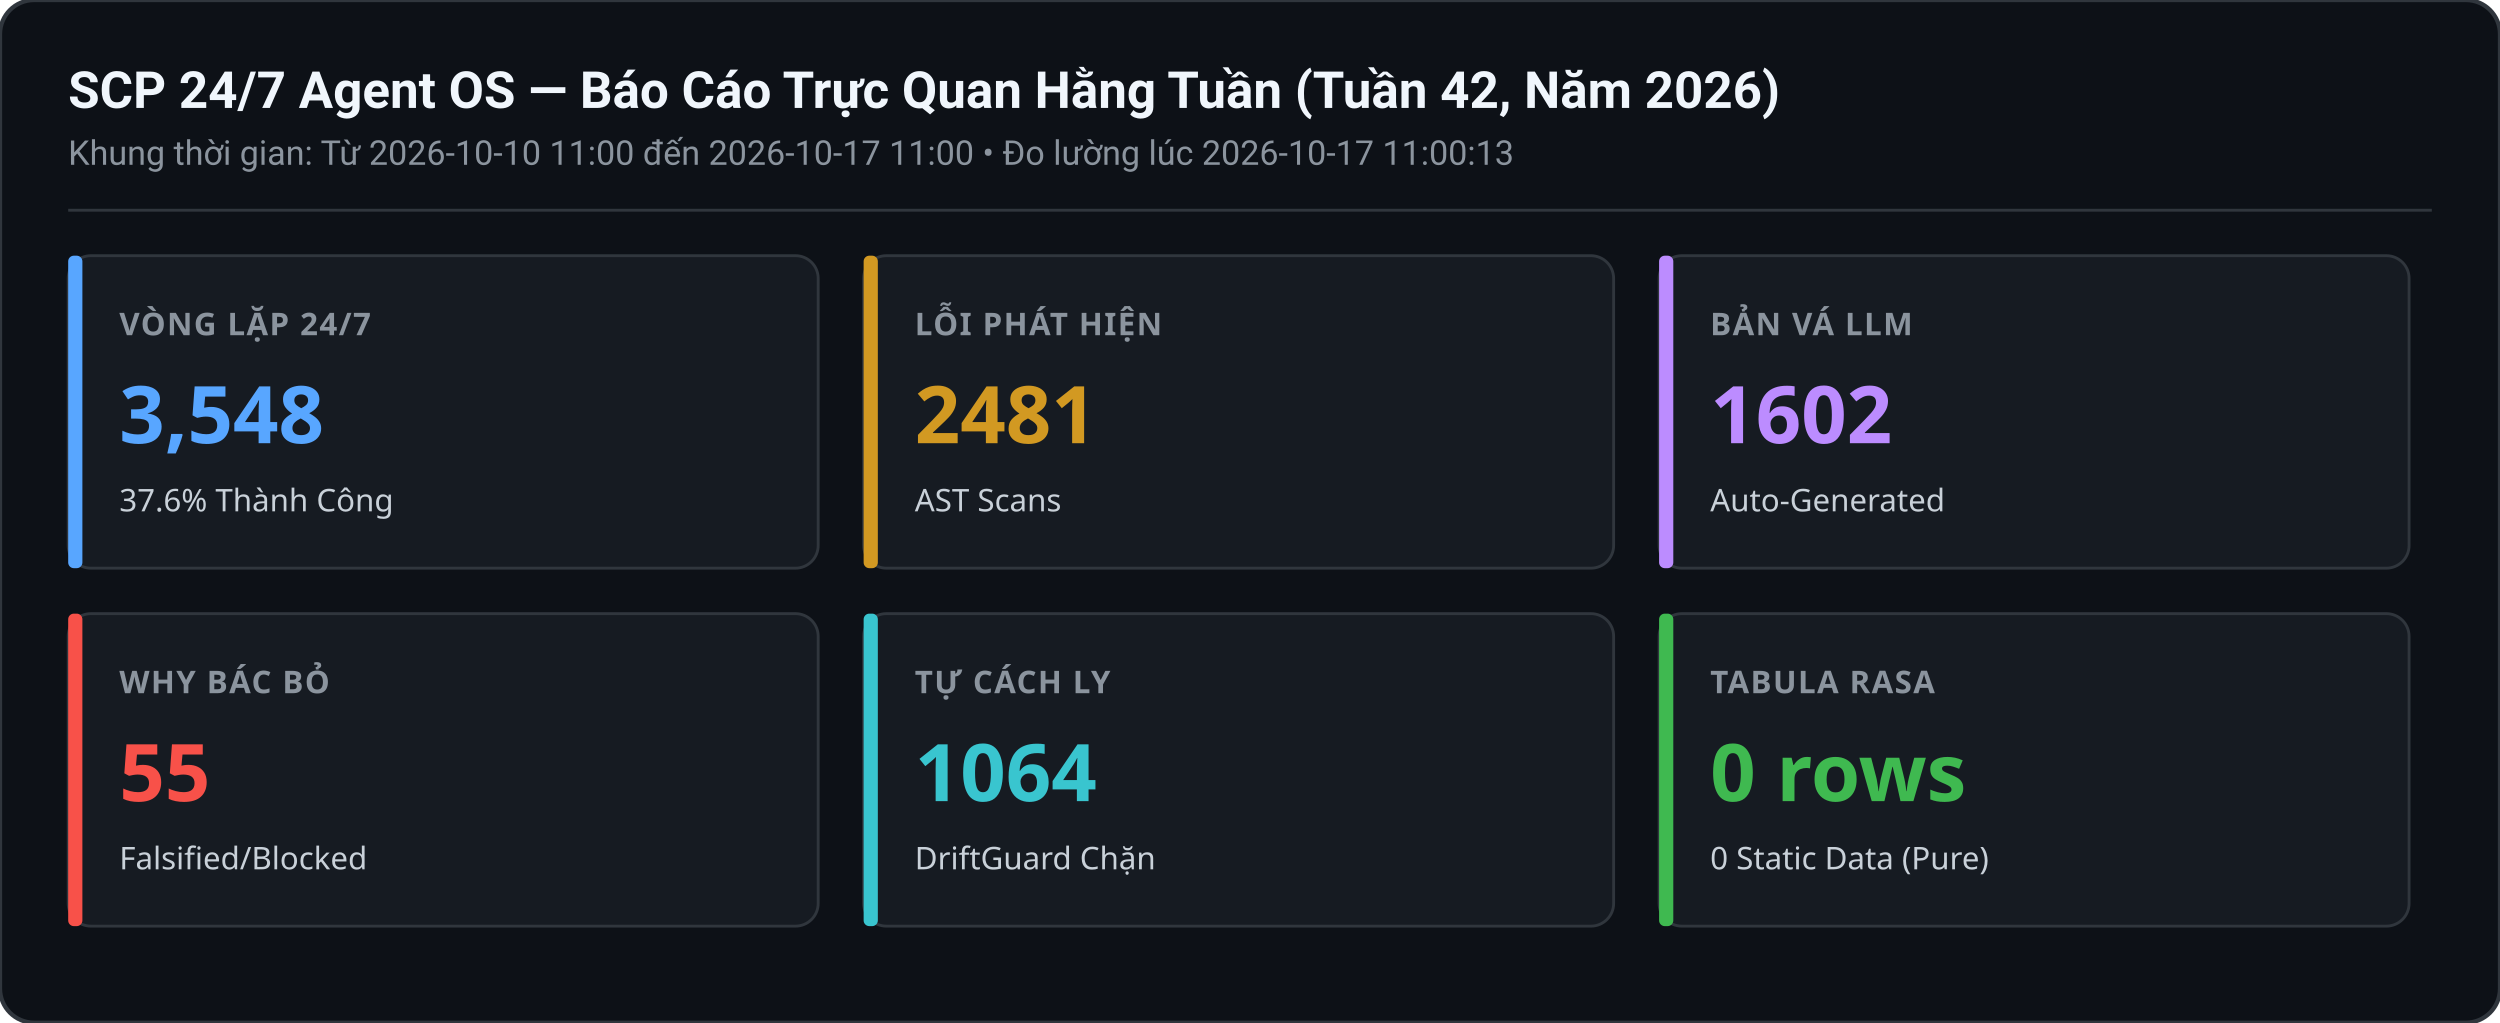
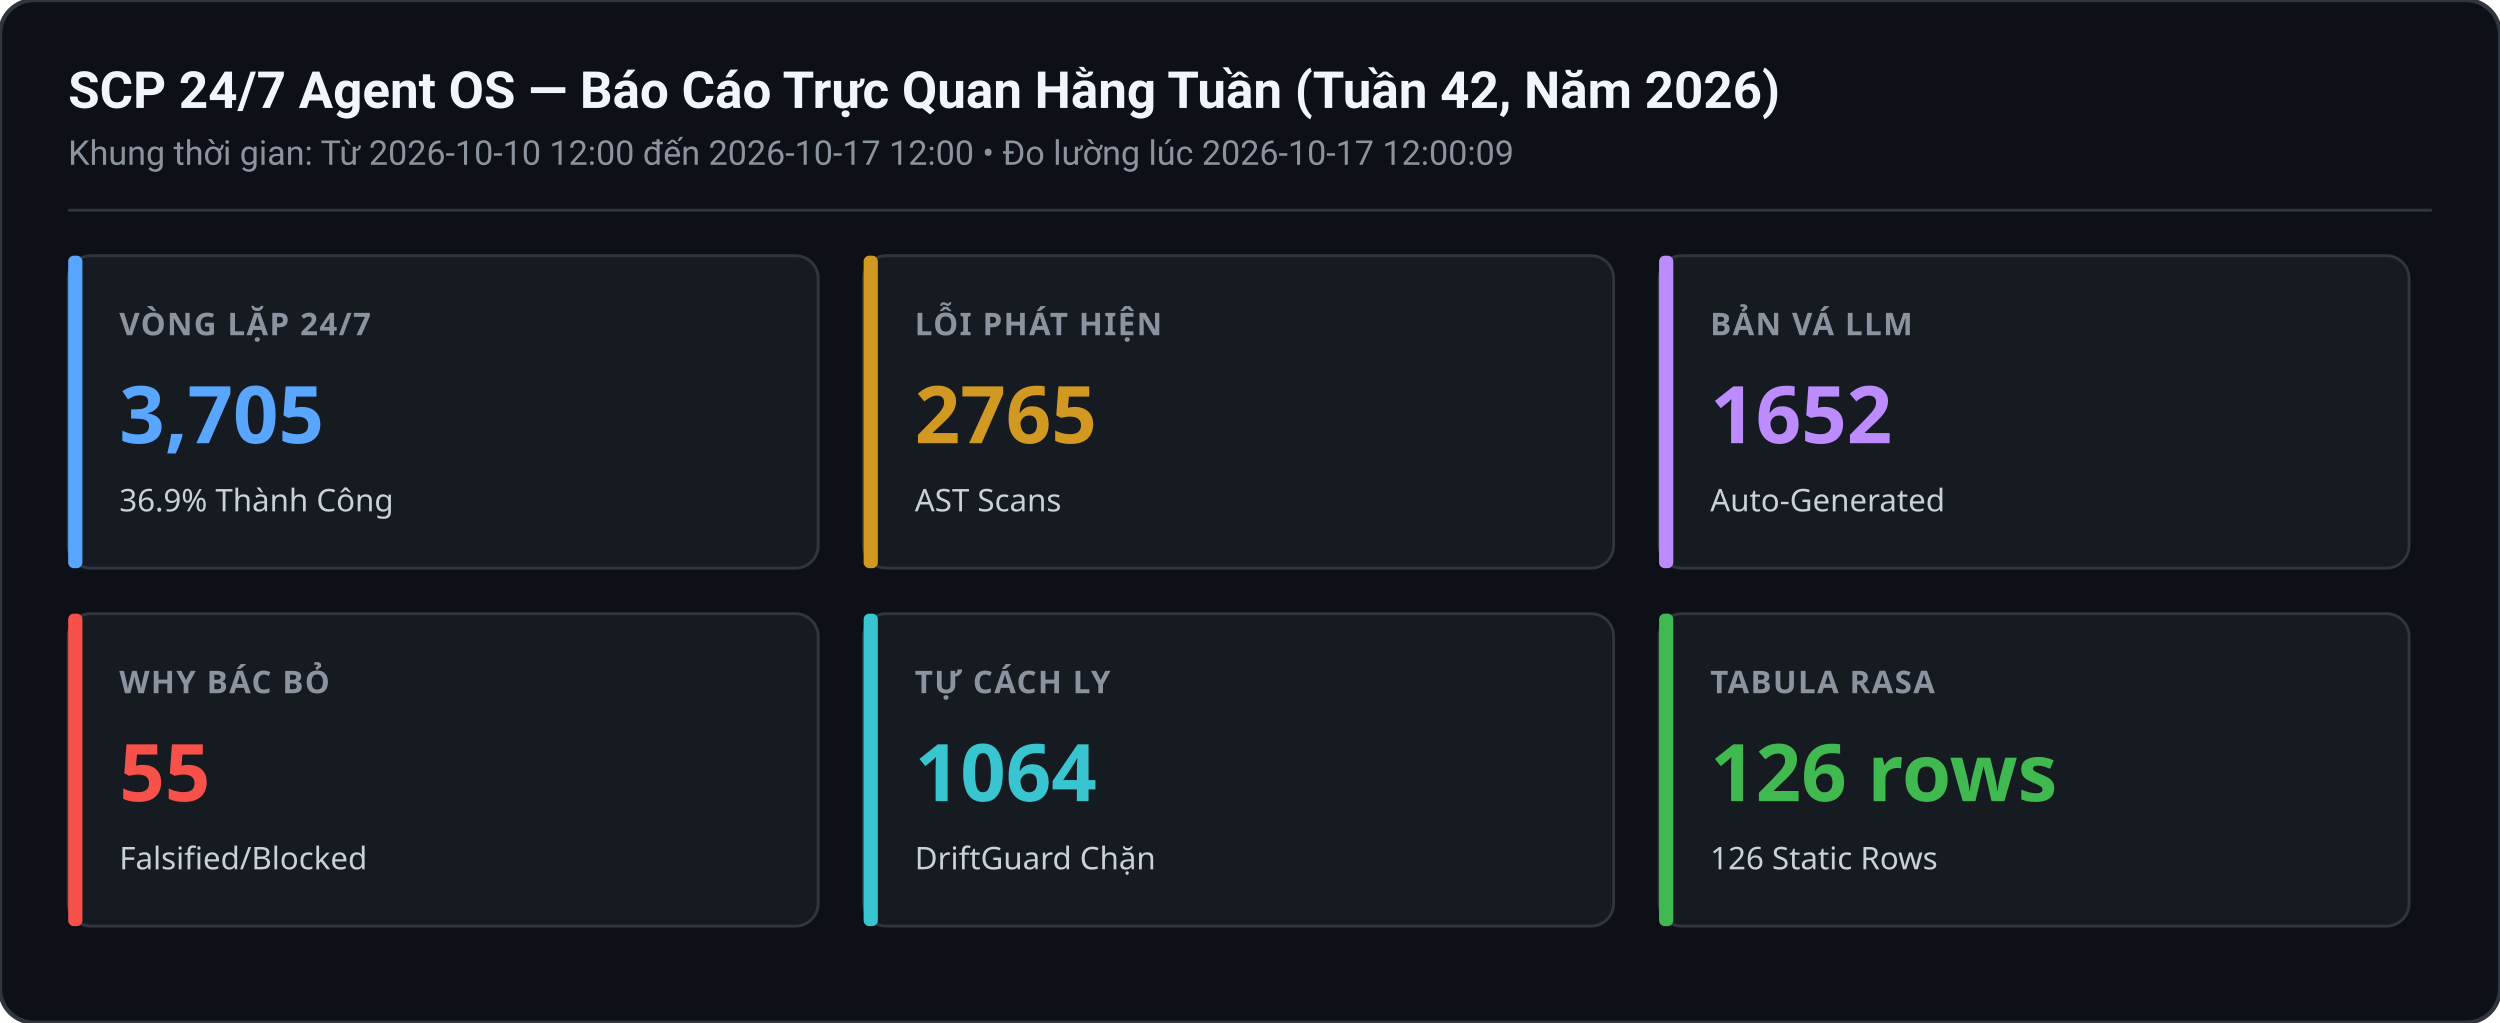
<svg xmlns="http://www.w3.org/2000/svg" width="880" height="360" viewBox="0 0 880 360">
  <rect width="880" height="360" rx="12" fill="#0d1117" stroke="#30363d" stroke-width="1.5" />
  <text x="24" y="38" font-family="-apple-system,BlinkMacSystemFont,Segoe UI,Roboto,sans-serif" font-size="18" font-weight="600" fill="#f0f6fc">SCP 24/7 Agent OS — Báo Cáo Trực Quan Hằng Tuần (Tuần 42, Năm 2026)</text>
-   <text x="24" y="58" font-family="-apple-system,BlinkMacSystemFont,Segoe UI,Roboto,sans-serif" font-size="12" fill="#8b949e">Khung thời gian: Từ 2026-10-10 11:00 đến 2026-10-17 11:00 • Đo lường lúc 2026-10-17 11:00:13</text>
+   <text x="24" y="58" font-family="-apple-system,BlinkMacSystemFont,Segoe UI,Roboto,sans-serif" font-size="12" fill="#8b949e">Khung thời gian: Từ 2026-10-10 12:00 đến 2026-10-17 12:00 • Đo lường lúc 2026-10-17 12:00:09</text>
  <line x1="24" y1="74" x2="856" y2="74" stroke="#30363d" stroke-width="1" />
  <g transform="translate(24,90)">
    <rect width="264" height="110" rx="8" fill="#161b22" stroke="#30363d" stroke-width="1" />
    <rect x="0" y="0" width="5" height="110" rx="2" fill="#58a6ff" />
    <text x="18" y="28" font-family="sans-serif" font-size="11" font-weight="600" fill="#8b949e" letter-spacing="0.5">VÒNG LẶP 24/7</text>
-     <text x="18" y="66" font-family="sans-serif" font-size="28" font-weight="700" fill="#58a6ff">3,548</text>
-     <text x="18" y="90" font-family="sans-serif" font-size="11" fill="#c9d1d9">37.6% Thành Công</text>
+     <text x="18" y="66" font-family="sans-serif" font-size="28" font-weight="700" fill="#58a6ff">3,705</text>
+     <text x="18" y="90" font-family="sans-serif" font-size="11" fill="#c9d1d9">36.9% Thành Công</text>
  </g>
  <g transform="translate(304,90)">
    <rect width="264" height="110" rx="8" fill="#161b22" stroke="#30363d" stroke-width="1" />
    <rect x="0" y="0" width="5" height="110" rx="2" fill="#d29922" />
    <text x="18" y="28" font-family="sans-serif" font-size="11" font-weight="600" fill="#8b949e" letter-spacing="0.5">LỖI PHÁT HIỆN</text>
-     <text x="18" y="66" font-family="sans-serif" font-size="28" font-weight="700" fill="#d29922">2481</text>
+     <text x="18" y="66" font-family="sans-serif" font-size="28" font-weight="700" fill="#d29922">2765</text>
    <text x="18" y="90" font-family="sans-serif" font-size="11" fill="#c9d1d9">AST Scans</text>
  </g>
  <g transform="translate(584,90)">
    <rect width="264" height="110" rx="8" fill="#161b22" stroke="#30363d" stroke-width="1" />
    <rect x="0" y="0" width="5" height="110" rx="2" fill="#bc8cff" />
    <text x="18" y="28" font-family="sans-serif" font-size="11" font-weight="600" fill="#8b949e" letter-spacing="0.5">BẢN VÁ LLM</text>
-     <text x="18" y="66" font-family="sans-serif" font-size="28" font-weight="700" fill="#bc8cff">1602</text>
+     <text x="18" y="66" font-family="sans-serif" font-size="28" font-weight="700" fill="#bc8cff">1652</text>
    <text x="18" y="90" font-family="sans-serif" font-size="11" fill="#c9d1d9">Auto-Generated</text>
  </g>
  <g transform="translate(24,216)">
    <rect width="264" height="110" rx="8" fill="#161b22" stroke="#30363d" stroke-width="1" />
    <rect x="0" y="0" width="5" height="110" rx="2" fill="#f85149" />
    <text x="18" y="28" font-family="sans-serif" font-size="11" font-weight="600" fill="#8b949e" letter-spacing="0.5">WHY BÁC BỎ</text>
    <text x="18" y="66" font-family="sans-serif" font-size="28" font-weight="700" fill="#f85149">55</text>
    <text x="18" y="90" font-family="sans-serif" font-size="11" fill="#c9d1d9">Falsified/Blocked</text>
  </g>
  <g transform="translate(304,216)">
    <rect width="264" height="110" rx="8" fill="#161b22" stroke="#30363d" stroke-width="1" />
    <rect x="0" y="0" width="5" height="110" rx="2" fill="#39c5cf" />
    <text x="18" y="28" font-family="sans-serif" font-size="11" font-weight="600" fill="#8b949e" letter-spacing="0.5">TỰ CÁCH LY</text>
    <text x="18" y="66" font-family="sans-serif" font-size="28" font-weight="700" fill="#39c5cf">1064</text>
    <text x="18" y="90" font-family="sans-serif" font-size="11" fill="#c9d1d9">DriftGuard Chặn</text>
  </g>
  <g transform="translate(584,216)">
    <rect width="264" height="110" rx="8" fill="#161b22" stroke="#30363d" stroke-width="1" />
    <rect x="0" y="0" width="5" height="110" rx="2" fill="#3fb950" />
    <text x="18" y="28" font-family="sans-serif" font-size="11" font-weight="600" fill="#8b949e" letter-spacing="0.5">TABULA RASA</text>
-     <text x="18" y="66" font-family="sans-serif" font-size="28" font-weight="700" fill="#3fb950">0 rows</text>
-     <text x="18" y="90" font-family="sans-serif" font-size="11" fill="#c9d1d9">0 Static Data (Pure)</text>
+     <text x="18" y="66" font-family="sans-serif" font-size="28" font-weight="700" fill="#3fb950">126 rows</text>
+     <text x="18" y="90" font-family="sans-serif" font-size="11" fill="#c9d1d9">126 Static Rows</text>
  </g>
</svg>
